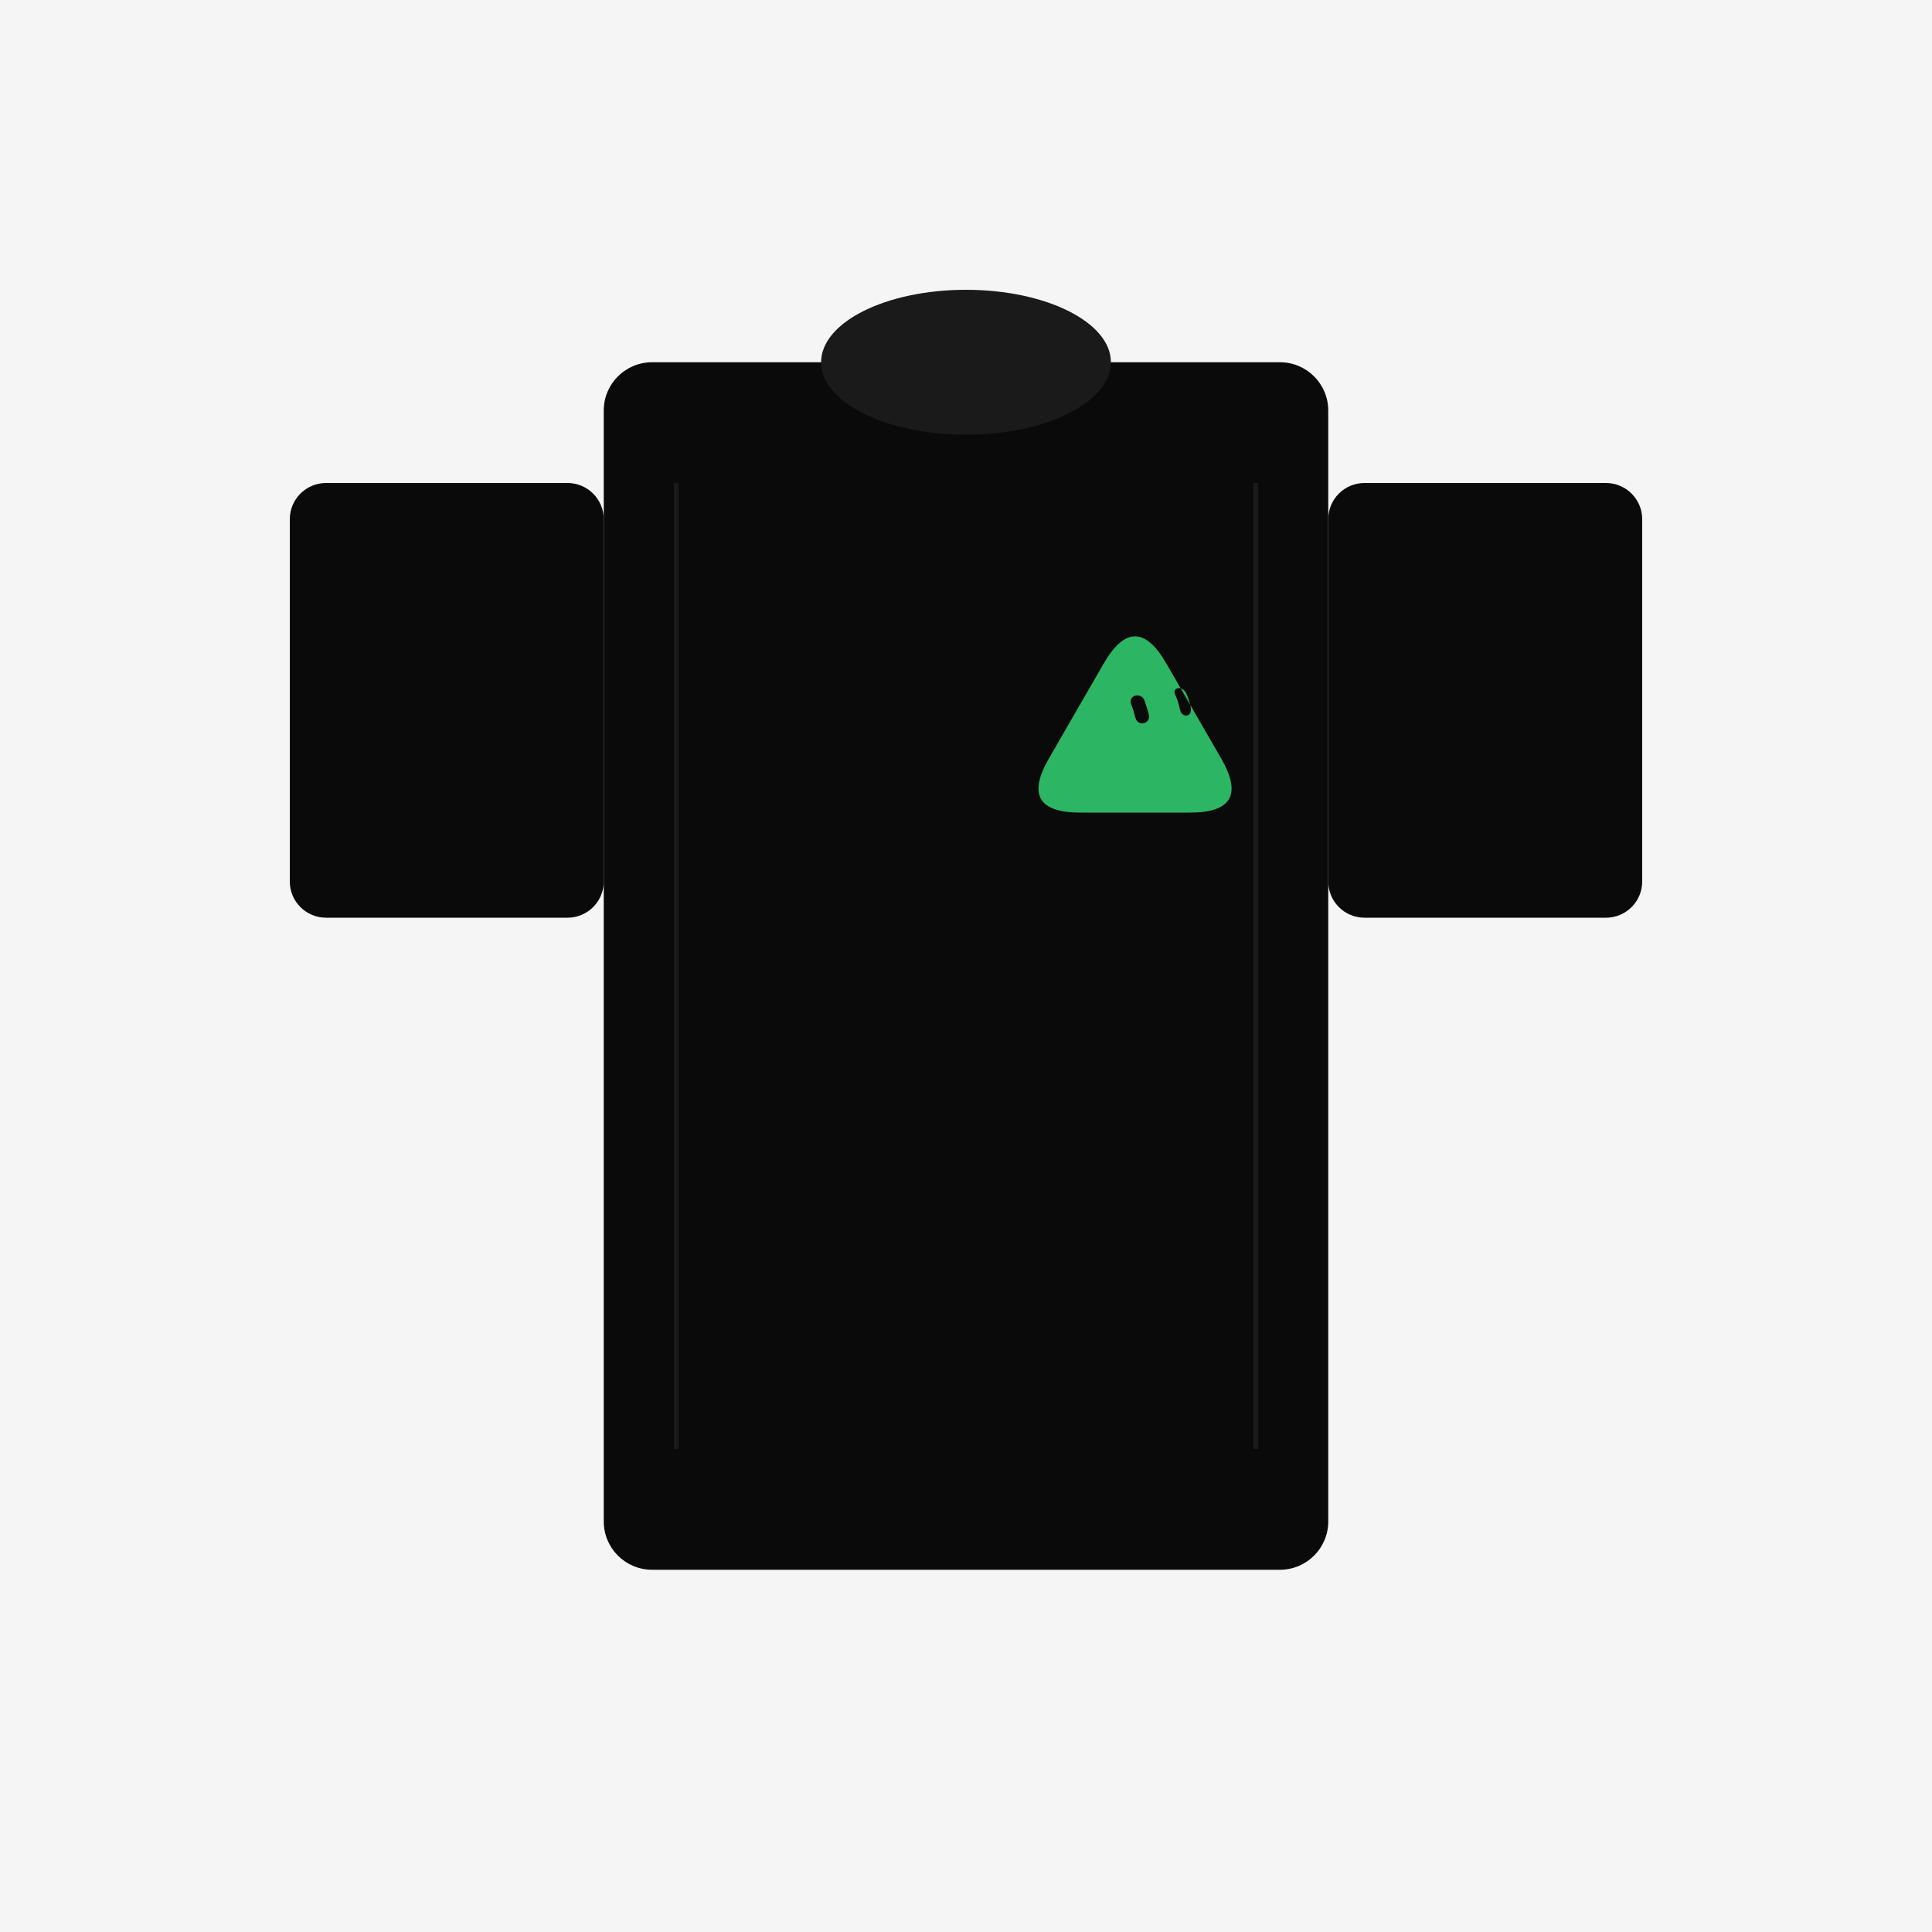
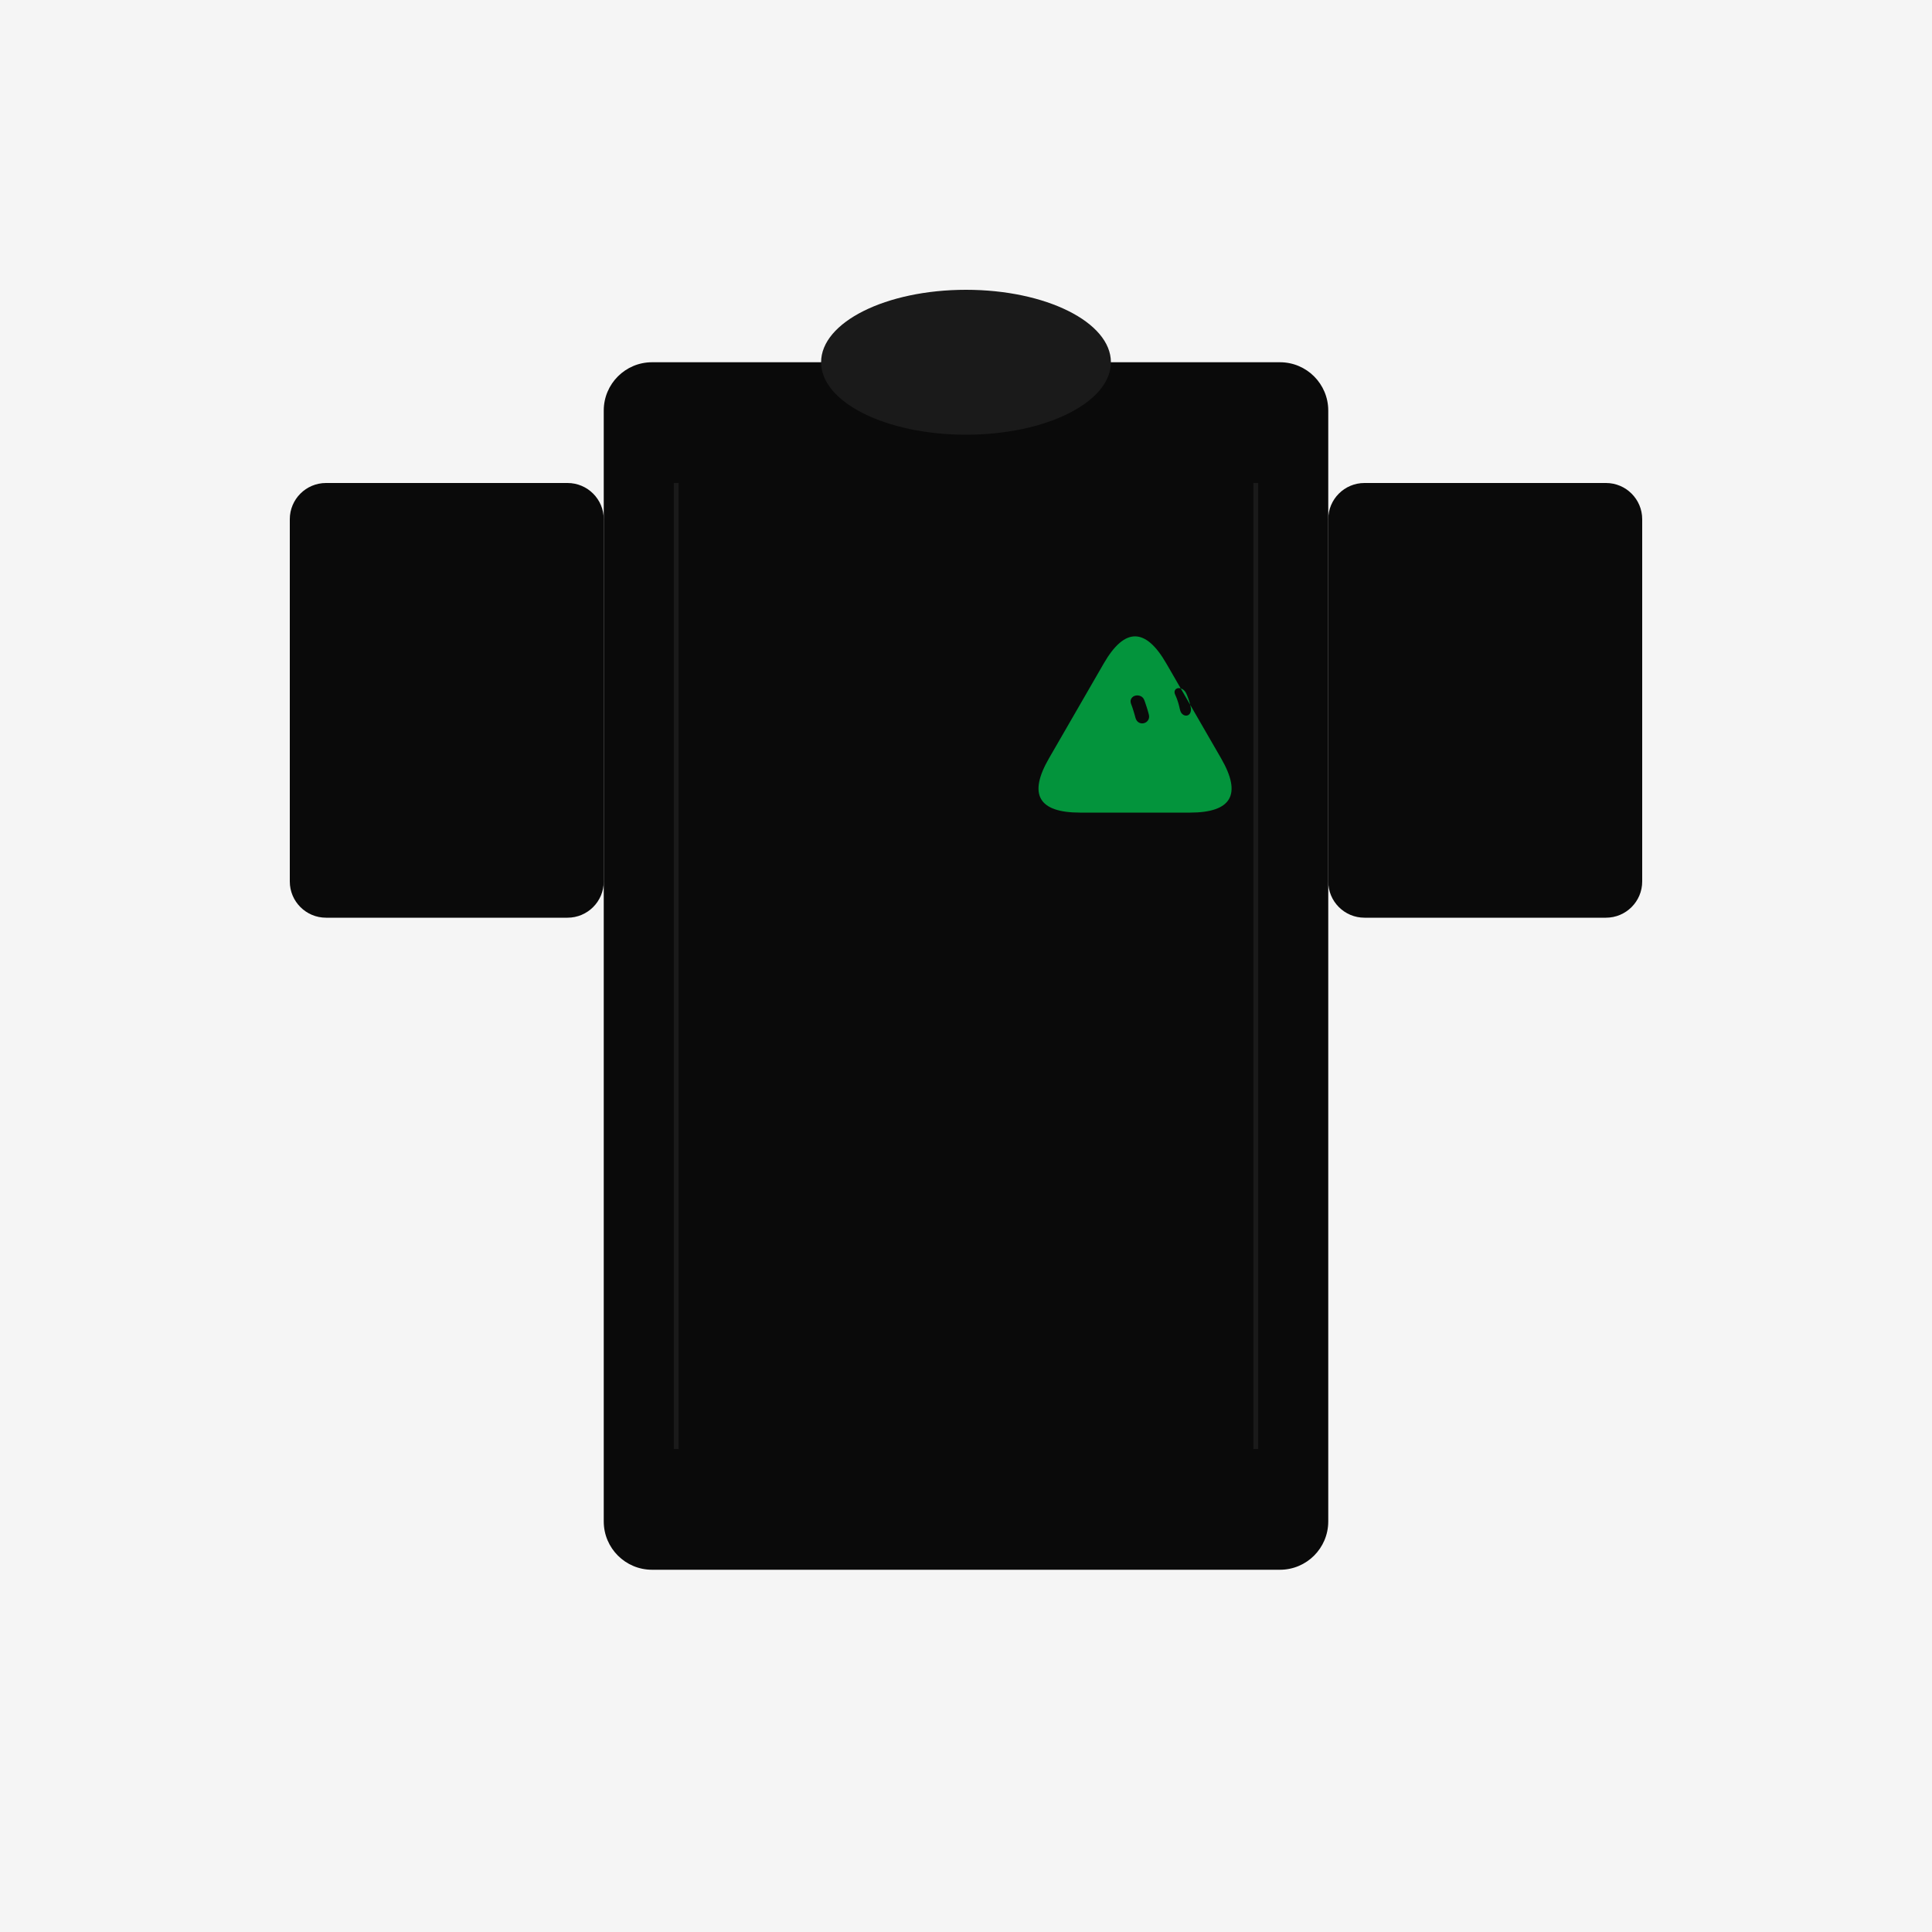
<svg xmlns="http://www.w3.org/2000/svg" width="800" height="800" viewBox="0 0 800 800">
  <defs>
    <style>
      .flatlay-background { fill: #F5F5F5; }
      .tee { fill: #0A0A0A; }
    </style>
  </defs>
  <rect width="800" height="800" class="flatlay-background" />
  <g class="tee">
    <rect x="250" y="150" width="300" height="500" rx="20" fill="#0A0A0A" />
    <ellipse cx="400" cy="150" rx="60" ry="30" fill="#1A1A1A" />
    <rect x="120" y="200" width="130" height="180" rx="15" fill="#0A0A0A" />
    <rect x="550" y="200" width="130" height="180" rx="15" fill="#0A0A0A" />
    <line x1="280" y1="200" x2="280" y2="600" stroke="#1A1A1A" stroke-width="2" />
    <line x1="520" y1="200" x2="520" y2="600" stroke="#1A1A1A" stroke-width="2" />
  </g>
  <g transform="translate(430, 260) scale(0.35)">
    <g class="grok-bot-mark" data-official-id="wedge" data-picker-shape="rounded-triangle">
-       <path class="grok-bot-mark__compound" fill="#2CB663" fill-rule="evenodd" d="M77.26 42.06Q114.27 -22.05 151.28 42.06L216.15 154.43Q253.17 218.53 179.14 218.53L49.4 218.53Q-24.62 218.53 12.39 154.43Z M117.35 79.87L119.15 80.12L120.84 80.69L122.39 81.56L123.68 82.76L124.66 84.23L125.39 85.85L125.99 87.53L126.56 89.23L127.13 90.93L127.70 92.62L128.25 94.32L128.78 96.04L129.30 97.75L129.79 99.48L130.25 101.21L130.69 102.96L130.93 104.76L130.77 106.59L130.18 108.37L129.15 109.98L127.77 111.30L126.13 112.26L124.33 112.83L122.49 112.99L120.70 112.74L119.04 112.09L117.57 111.10L116.37 109.81L115.49 108.28L114.85 106.61L114.36 104.88L113.90 103.15L113.40 101.42L112.89 99.71L112.36 97.99L111.82 96.29L111.27 94.58L110.70 92.88L110.06 91.22L109.45 89.54L109.03 87.79L109.02 85.96L109.56 84.16L110.59 82.57L112.01 81.28L113.69 80.41L115.51 79.95Z M166.02 71.21L167.81 71.44L169.44 71.99L170.87 72.80L172.16 73.79L173.27 74.95L174.18 76.26L174.94 77.68L175.60 79.15L176.21 80.67L176.79 82.19L177.36 83.72L177.89 85.27L178.38 86.84L178.85 88.41L179.28 90.02L179.67 91.63L180.02 93.26L180.34 94.92L180.46 96.63L180.27 98.42L179.75 100.24L178.72 101.99L177.06 103.30L175.12 103.79L173.31 103.64L171.72 103.02L170.38 102.09L169.29 100.93L168.44 99.57L167.82 98.07L167.37 96.49L166.99 94.87L166.62 93.23L166.21 91.62L165.79 90.03L165.32 88.45L164.82 86.88L164.30 85.32L163.75 83.78L163.16 82.27L162.53 80.77L161.88 79.28L161.28 77.76L160.99 76.11L161.23 74.32L162.29 72.61L164.08 71.51Z" />
+       <path class="grok-bot-mark__compound" fill="#03943C" fill-rule="evenodd" d="M77.26 42.06Q114.27 -22.05 151.28 42.06L216.15 154.43Q253.17 218.53 179.14 218.53L49.4 218.53Q-24.62 218.53 12.39 154.43Z M117.35 79.87L119.15 80.12L120.84 80.69L122.39 81.56L123.68 82.76L124.66 84.23L125.39 85.85L125.99 87.53L126.56 89.23L127.13 90.93L127.70 92.62L128.25 94.32L128.78 96.04L129.30 97.75L129.79 99.48L130.25 101.21L130.69 102.96L130.93 104.76L130.77 106.59L130.18 108.37L129.15 109.98L127.77 111.30L126.13 112.26L124.33 112.83L122.49 112.99L120.70 112.74L119.04 112.09L117.57 111.10L116.37 109.81L115.49 108.28L114.85 106.61L114.36 104.88L113.90 103.15L113.40 101.42L112.89 99.71L112.36 97.99L111.82 96.29L111.27 94.58L110.70 92.88L110.06 91.22L109.45 89.54L109.03 87.79L109.02 85.96L109.56 84.16L110.59 82.57L112.01 81.28L113.69 80.41L115.51 79.95Z M166.02 71.21L167.81 71.44L169.44 71.99L170.87 72.80L172.16 73.79L173.27 74.95L174.18 76.26L174.94 77.68L175.60 79.15L176.21 80.67L176.79 82.19L177.36 83.72L177.89 85.27L178.38 86.84L178.85 88.41L179.28 90.02L179.67 91.63L180.02 93.26L180.34 94.92L180.46 96.63L180.27 98.42L179.75 100.24L178.72 101.99L177.06 103.30L175.12 103.79L173.31 103.64L171.72 103.02L170.38 102.09L169.29 100.93L168.44 99.57L167.82 98.07L167.37 96.49L166.99 94.87L166.62 93.23L166.21 91.62L165.79 90.03L165.32 88.45L164.82 86.88L164.30 85.32L163.75 83.78L163.16 82.27L162.53 80.77L161.88 79.28L161.28 77.76L160.99 76.11L161.23 74.32L162.29 72.61L164.08 71.51Z" />
    </g>
  </g>
</svg>
